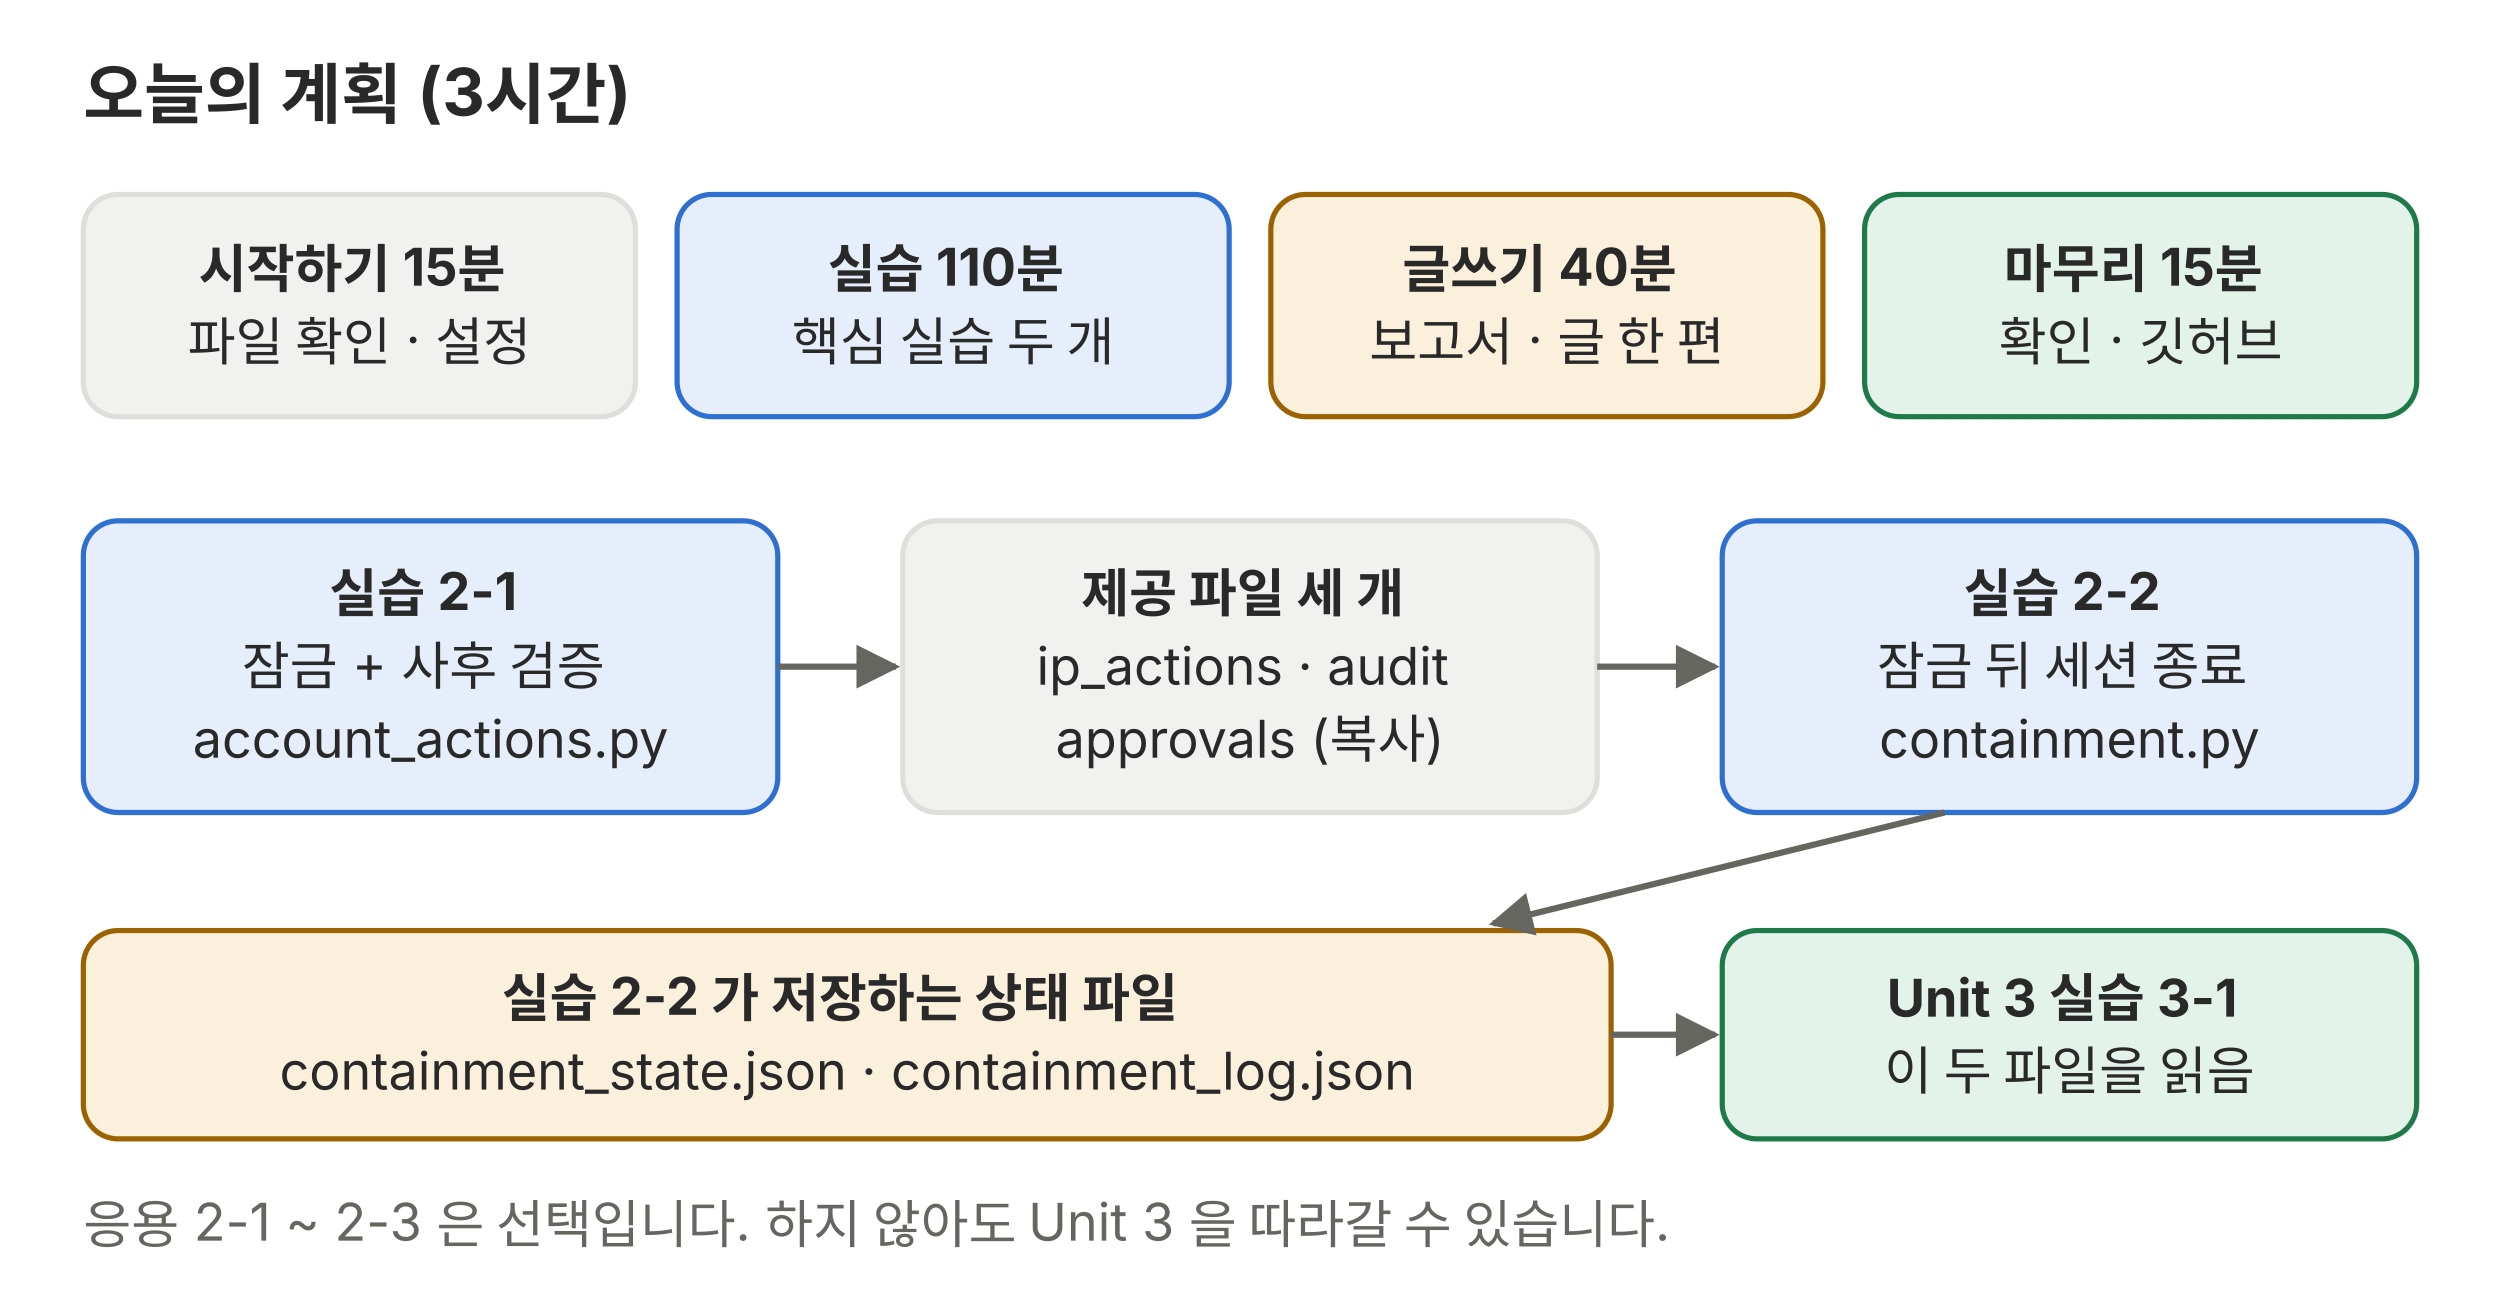
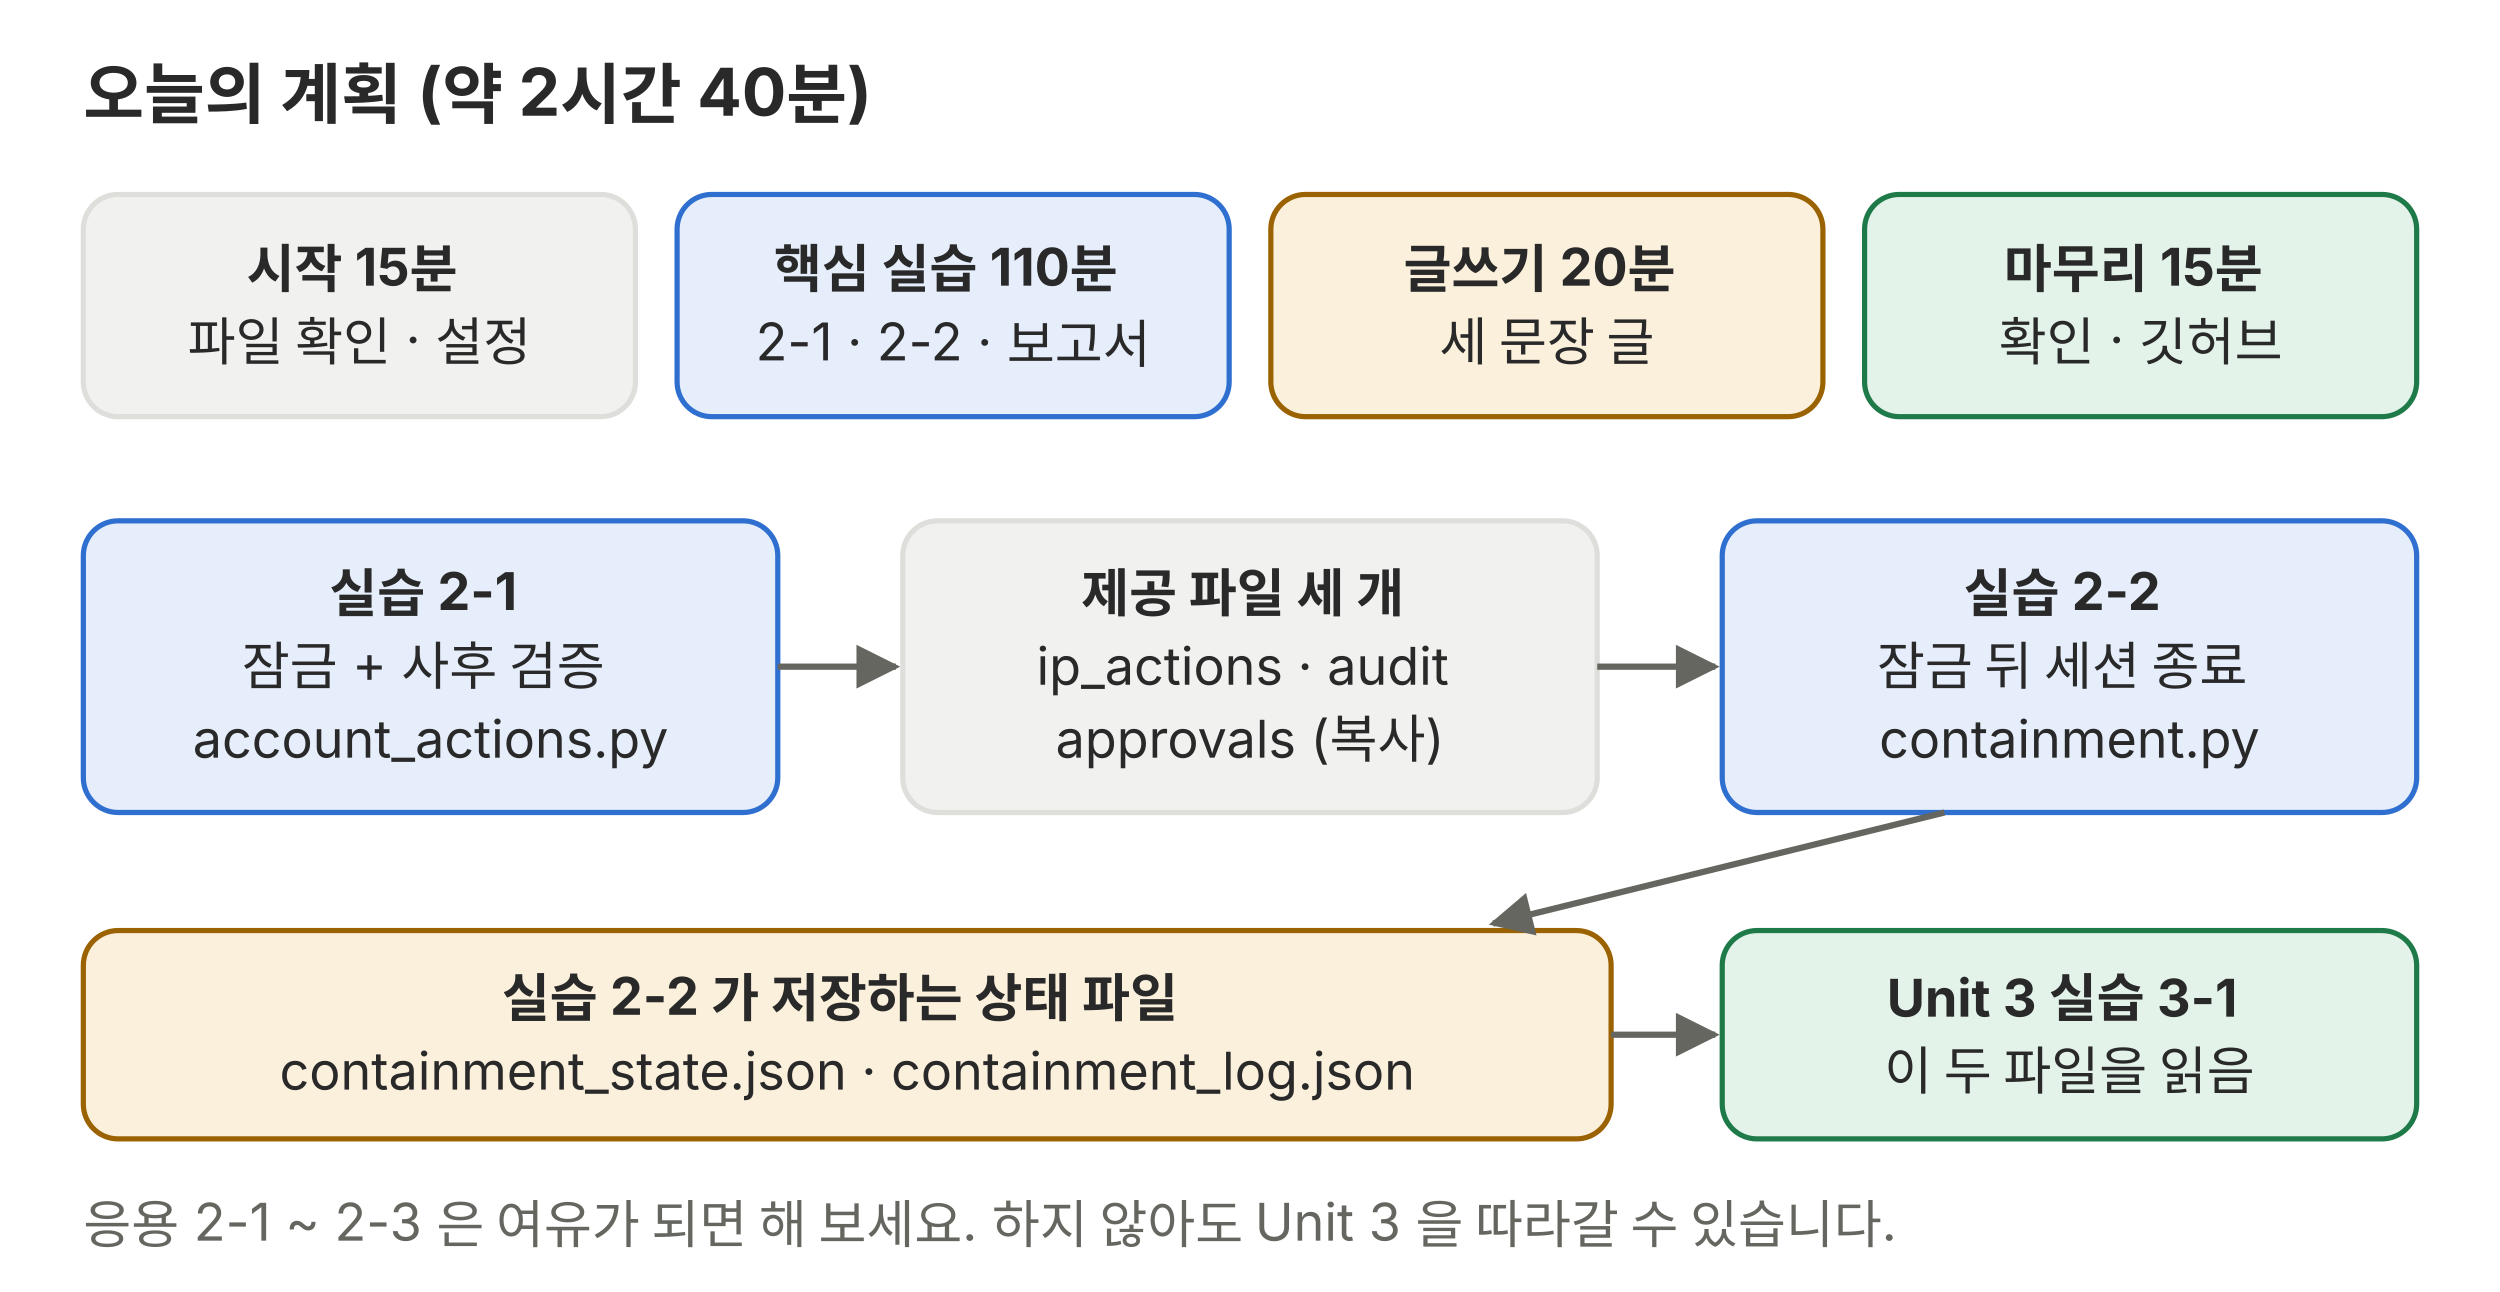
<svg xmlns="http://www.w3.org/2000/svg" viewBox="0 0 720 372" role="img">
  <defs>
    <marker id="a-p01" viewBox="0 0 10 10" refX="9" refY="5" markerWidth="7" markerHeight="7" orient="auto-start-reverse">
      <path d="M0,0 L10,5 L0,10 z" fill="#666660" />
    </marker>
  </defs>
  <g font-family="Pretendard, 'Noto Sans KR', -apple-system, 'Segoe UI', sans-serif">
-     <text x="24" y="34" font-size="19" fill="#292929" font-weight="700">오늘의 계획 (3시간)</text>
+     <text x="24" y="34" font-size="19" fill="#292929" font-weight="700">오늘의 계획 (약 2시간 40분)</text>
    <rect x="24" y="56" width="159" height="64" rx="10" fill="#f1f1ef" stroke="#dededb" stroke-width="1.5" />
    <text x="103.5" y="82.8" font-size="15" text-anchor="middle" fill="#292929">
-       <tspan x="103.5" dy="0" font-weight="700">시작하기 15분</tspan>
+       <tspan x="103.5" dy="0" font-weight="700">시작 15분</tspan>
      <tspan x="103.5" dy="21">파일 확인 · 설정</tspan>
    </text>
    <rect x="195" y="56" width="159" height="64" rx="10" fill="#e6eefb" stroke="#2f6fd0" stroke-width="1.5" />
    <text x="274.5" y="82.8" font-size="15" text-anchor="middle" fill="#292929">
-       <tspan x="274.5" dy="0" font-weight="700">실습 110분</tspan>
-       <tspan x="274.5" dy="21">핵심 실습 두 개</tspan>
+       <tspan x="274.5" dy="0" font-weight="700">핵심 실습 110분</tspan>
+       <tspan x="274.5" dy="21">2-1 · 2-2 · 보고서</tspan>
    </text>
    <rect x="366" y="56" width="159" height="64" rx="10" fill="#fbf0dc" stroke="#9a6200" stroke-width="1.5" />
    <text x="445.5" y="82.8" font-size="15" text-anchor="middle" fill="#292929">
-       <tspan x="445.5" dy="0" font-weight="700">글쓰기 40분</tspan>
-       <tspan x="445.5" dy="21">보고서 · 글 한 편</tspan>
+       <tspan x="445.5" dy="0" font-weight="700">글쓰기 20분</tspan>
+       <tspan x="445.5" dy="21">세 문장 글</tspan>
    </text>
    <rect x="537" y="56" width="159" height="64" rx="10" fill="#e4f3ea" stroke="#1f7a4a" stroke-width="1.5" />
    <text x="616.5" y="82.8" font-size="15" text-anchor="middle" fill="#292929">
      <tspan x="616.5" dy="0" font-weight="700">마무리 15분</tspan>
      <tspan x="616.5" dy="21">확인 · 깃허브</tspan>
    </text>
    <rect x="24" y="150" width="200" height="84" rx="10" fill="#e6eefb" stroke="#2f6fd0" stroke-width="1.5" />
    <text x="124.0" y="176.2" font-size="15" text-anchor="middle" fill="#292929">
      <tspan x="124.0" dy="0" font-weight="700">실습 2-1</tspan>
      <tspan x="124.0" dy="21">잠금 + 사후 검증</tspan>
      <tspan x="124.0" dy="21">account_actions.py</tspan>
    </text>
    <rect x="260" y="150" width="200" height="84" rx="10" fill="#f1f1ef" stroke="#dededb" stroke-width="1.5" />
    <text x="360.0" y="176.2" font-size="15" text-anchor="middle" fill="#292929">
      <tspan x="360.0" dy="0" font-weight="700">제공 파일 세 개</tspan>
      <tspan x="360.0" dy="21">ip_actions · audit</tspan>
      <tspan x="360.0" dy="21">approvals (복사)</tspan>
    </text>
    <rect x="496" y="150" width="200" height="84" rx="10" fill="#e6eefb" stroke="#2f6fd0" stroke-width="1.5" />
    <text x="596.0" y="176.2" font-size="15" text-anchor="middle" fill="#292929">
      <tspan x="596.0" dy="0" font-weight="700">실습 2-2</tspan>
      <tspan x="596.0" dy="21">잠금 뒤 세션 종료</tspan>
      <tspan x="596.0" dy="21">containment.py</tspan>
    </text>
    <line x1="224" y1="192" x2="258" y2="192" stroke="#666660" stroke-width="1.8" marker-end="url(#a-p01)" />
    <line x1="460" y1="192" x2="494" y2="192" stroke="#666660" stroke-width="1.8" marker-end="url(#a-p01)" />
    <rect x="24" y="268" width="440" height="60" rx="10" fill="#fbf0dc" stroke="#9a6200" stroke-width="1.5" />
    <text x="244.0" y="292.8" font-size="15" text-anchor="middle" fill="#292929">
      <tspan x="244.0" dy="0" font-weight="700">실습 2-2 가 저장하는 상태 파일</tspan>
      <tspan x="244.0" dy="21">containment_state.json · containment_log.json</tspan>
    </text>
    <rect x="496" y="268" width="200" height="60" rx="10" fill="#e4f3ea" stroke="#1f7a4a" stroke-width="1.5" />
    <text x="596.0" y="292.8" font-size="15" text-anchor="middle" fill="#292929">
      <tspan x="596.0" dy="0" font-weight="700">Unit 3 실습 3-1</tspan>
      <tspan x="596.0" dy="21">이 두 파일을 읽음</tspan>
    </text>
    <line x1="560" y1="234" x2="430" y2="266" stroke="#666660" stroke-width="1.8" marker-end="url(#a-p01)" />
    <line x1="464" y1="298" x2="494" y2="298" stroke="#666660" stroke-width="1.8" marker-end="url(#a-p01)" />
-     <text x="24" y="358" font-size="15" text-anchor="start" fill="#666660">응용 2-1 ~ 2-3 은 선택입니다. 하지 않아도 Unit 3 을 따라갈 수 있습니다.</text>
+     <text x="24" y="358" font-size="15" text-anchor="start" fill="#666660">응용 2-1 ~ 2-3 은 여유가 되면 해 보세요. 하지 않아도 Unit 3 을 따라갈 수 있습니다.</text>
  </g>
</svg>
